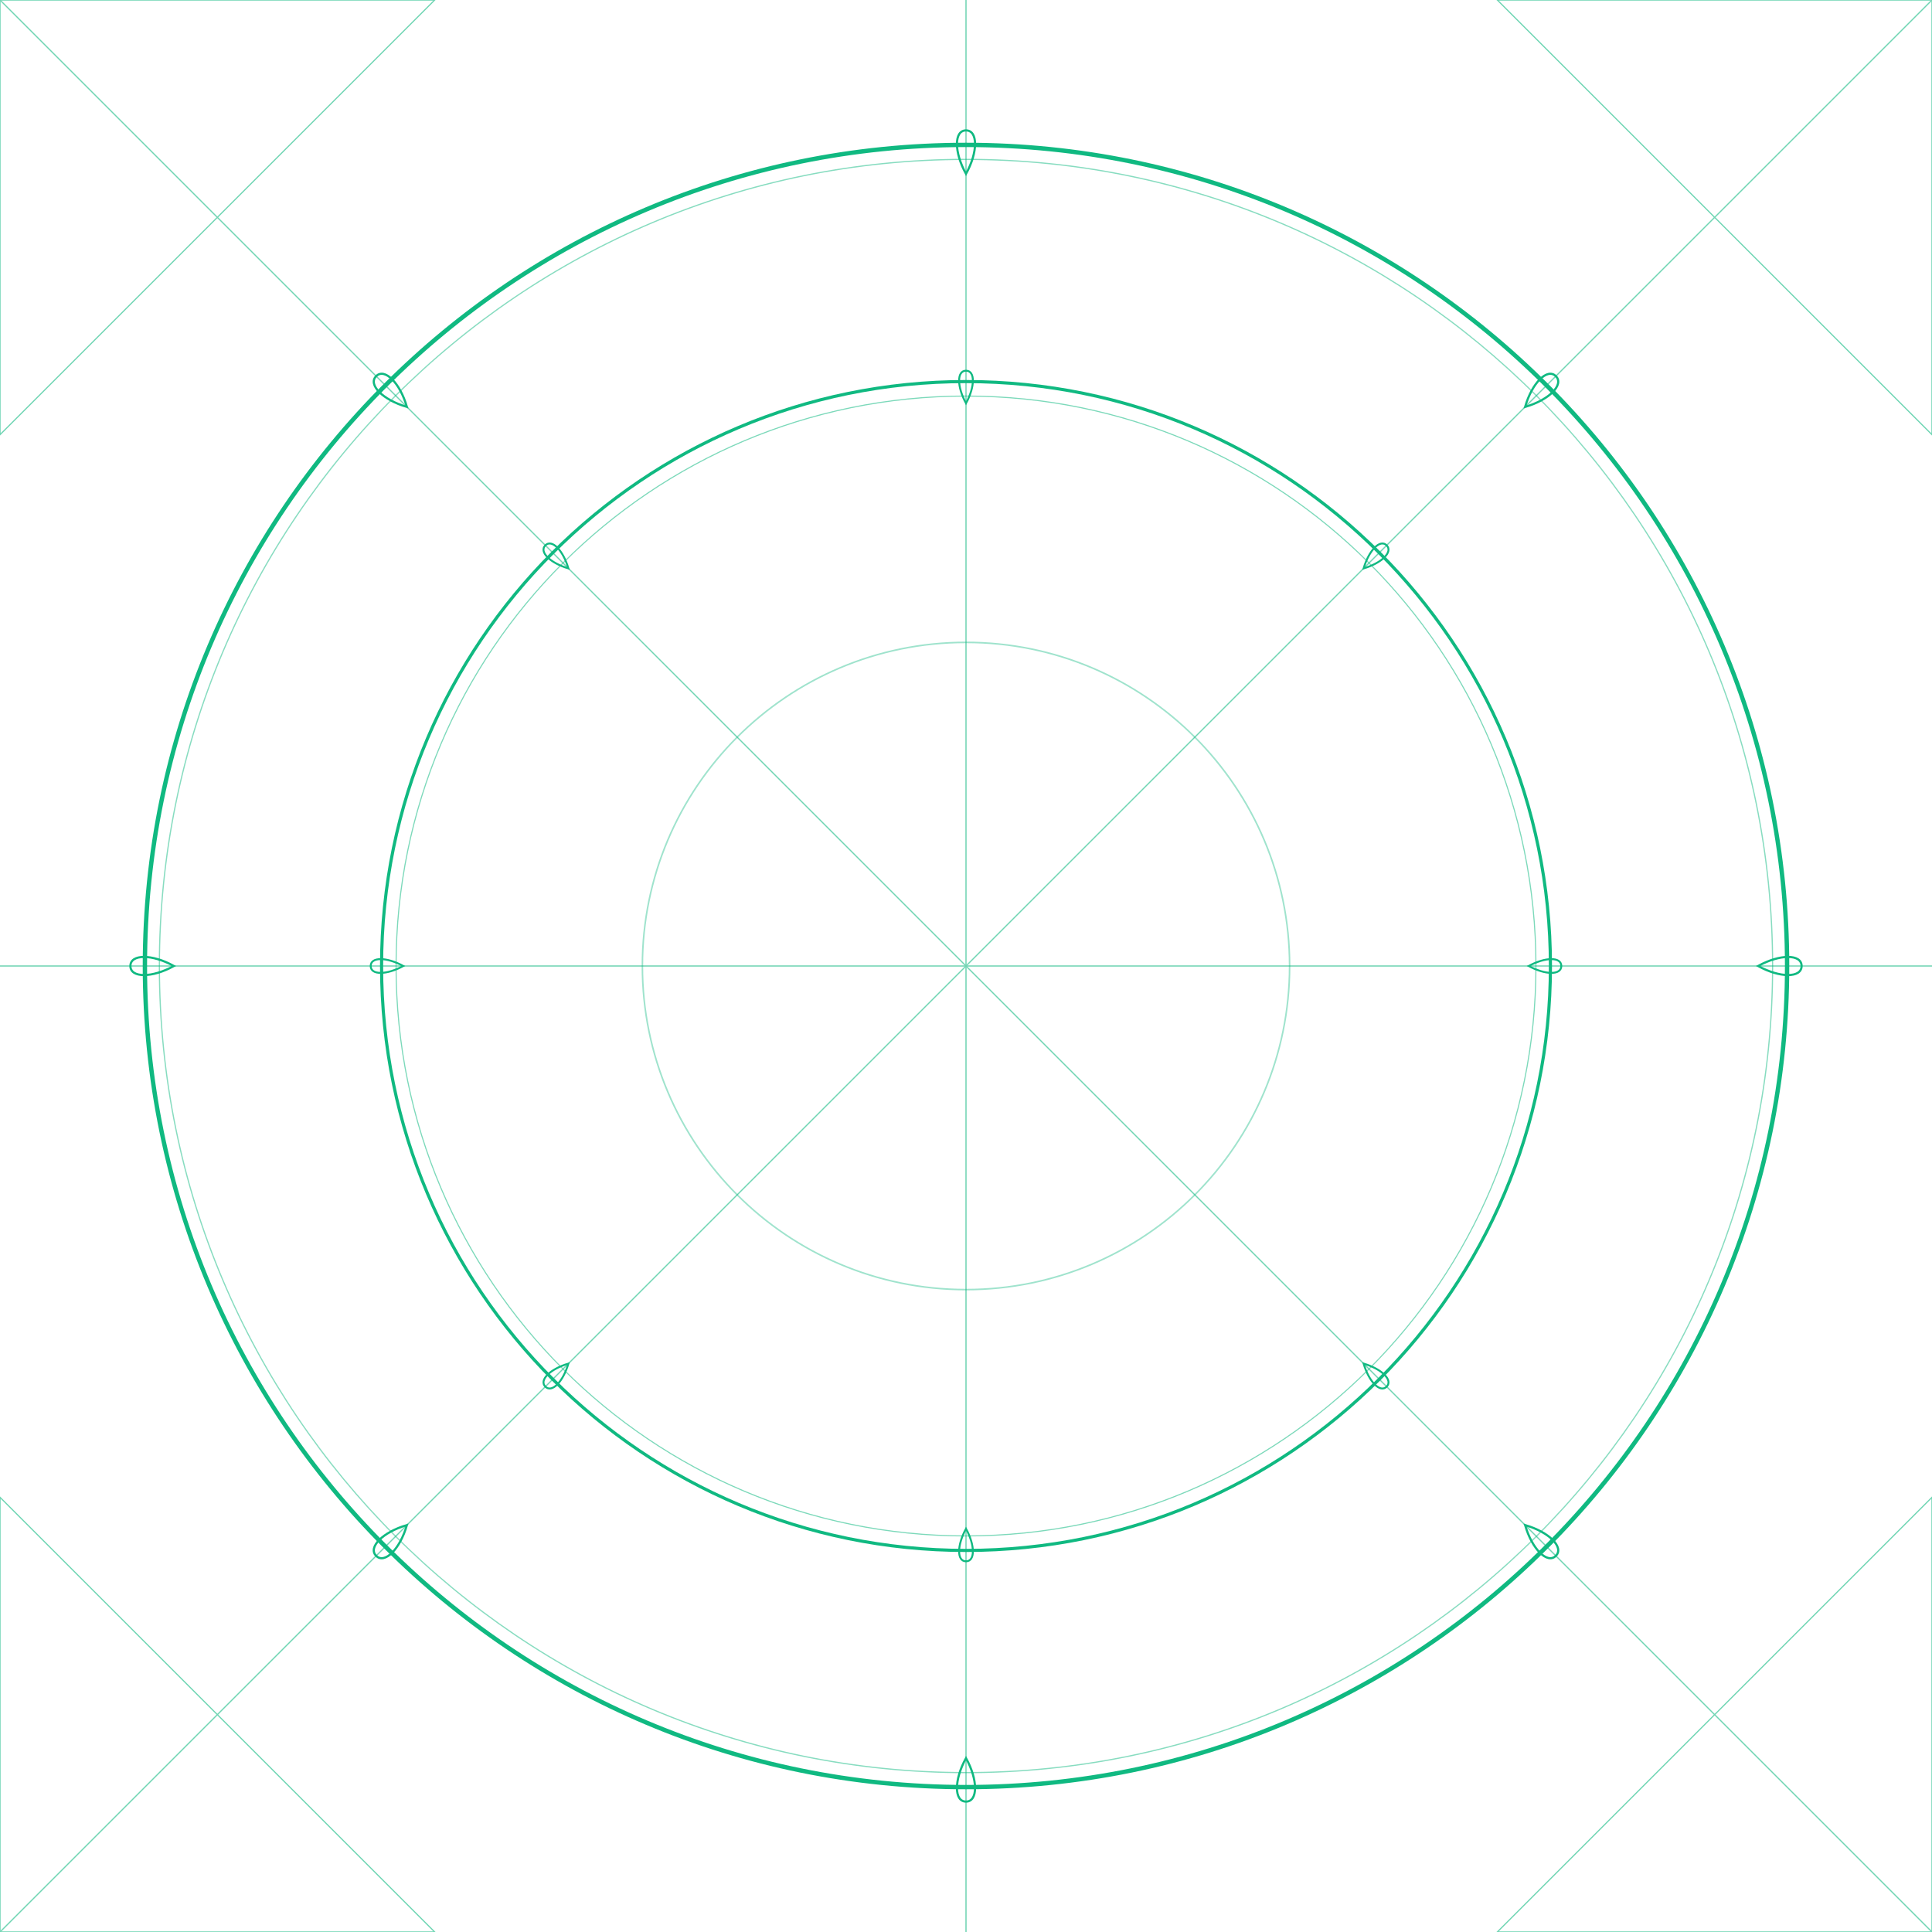
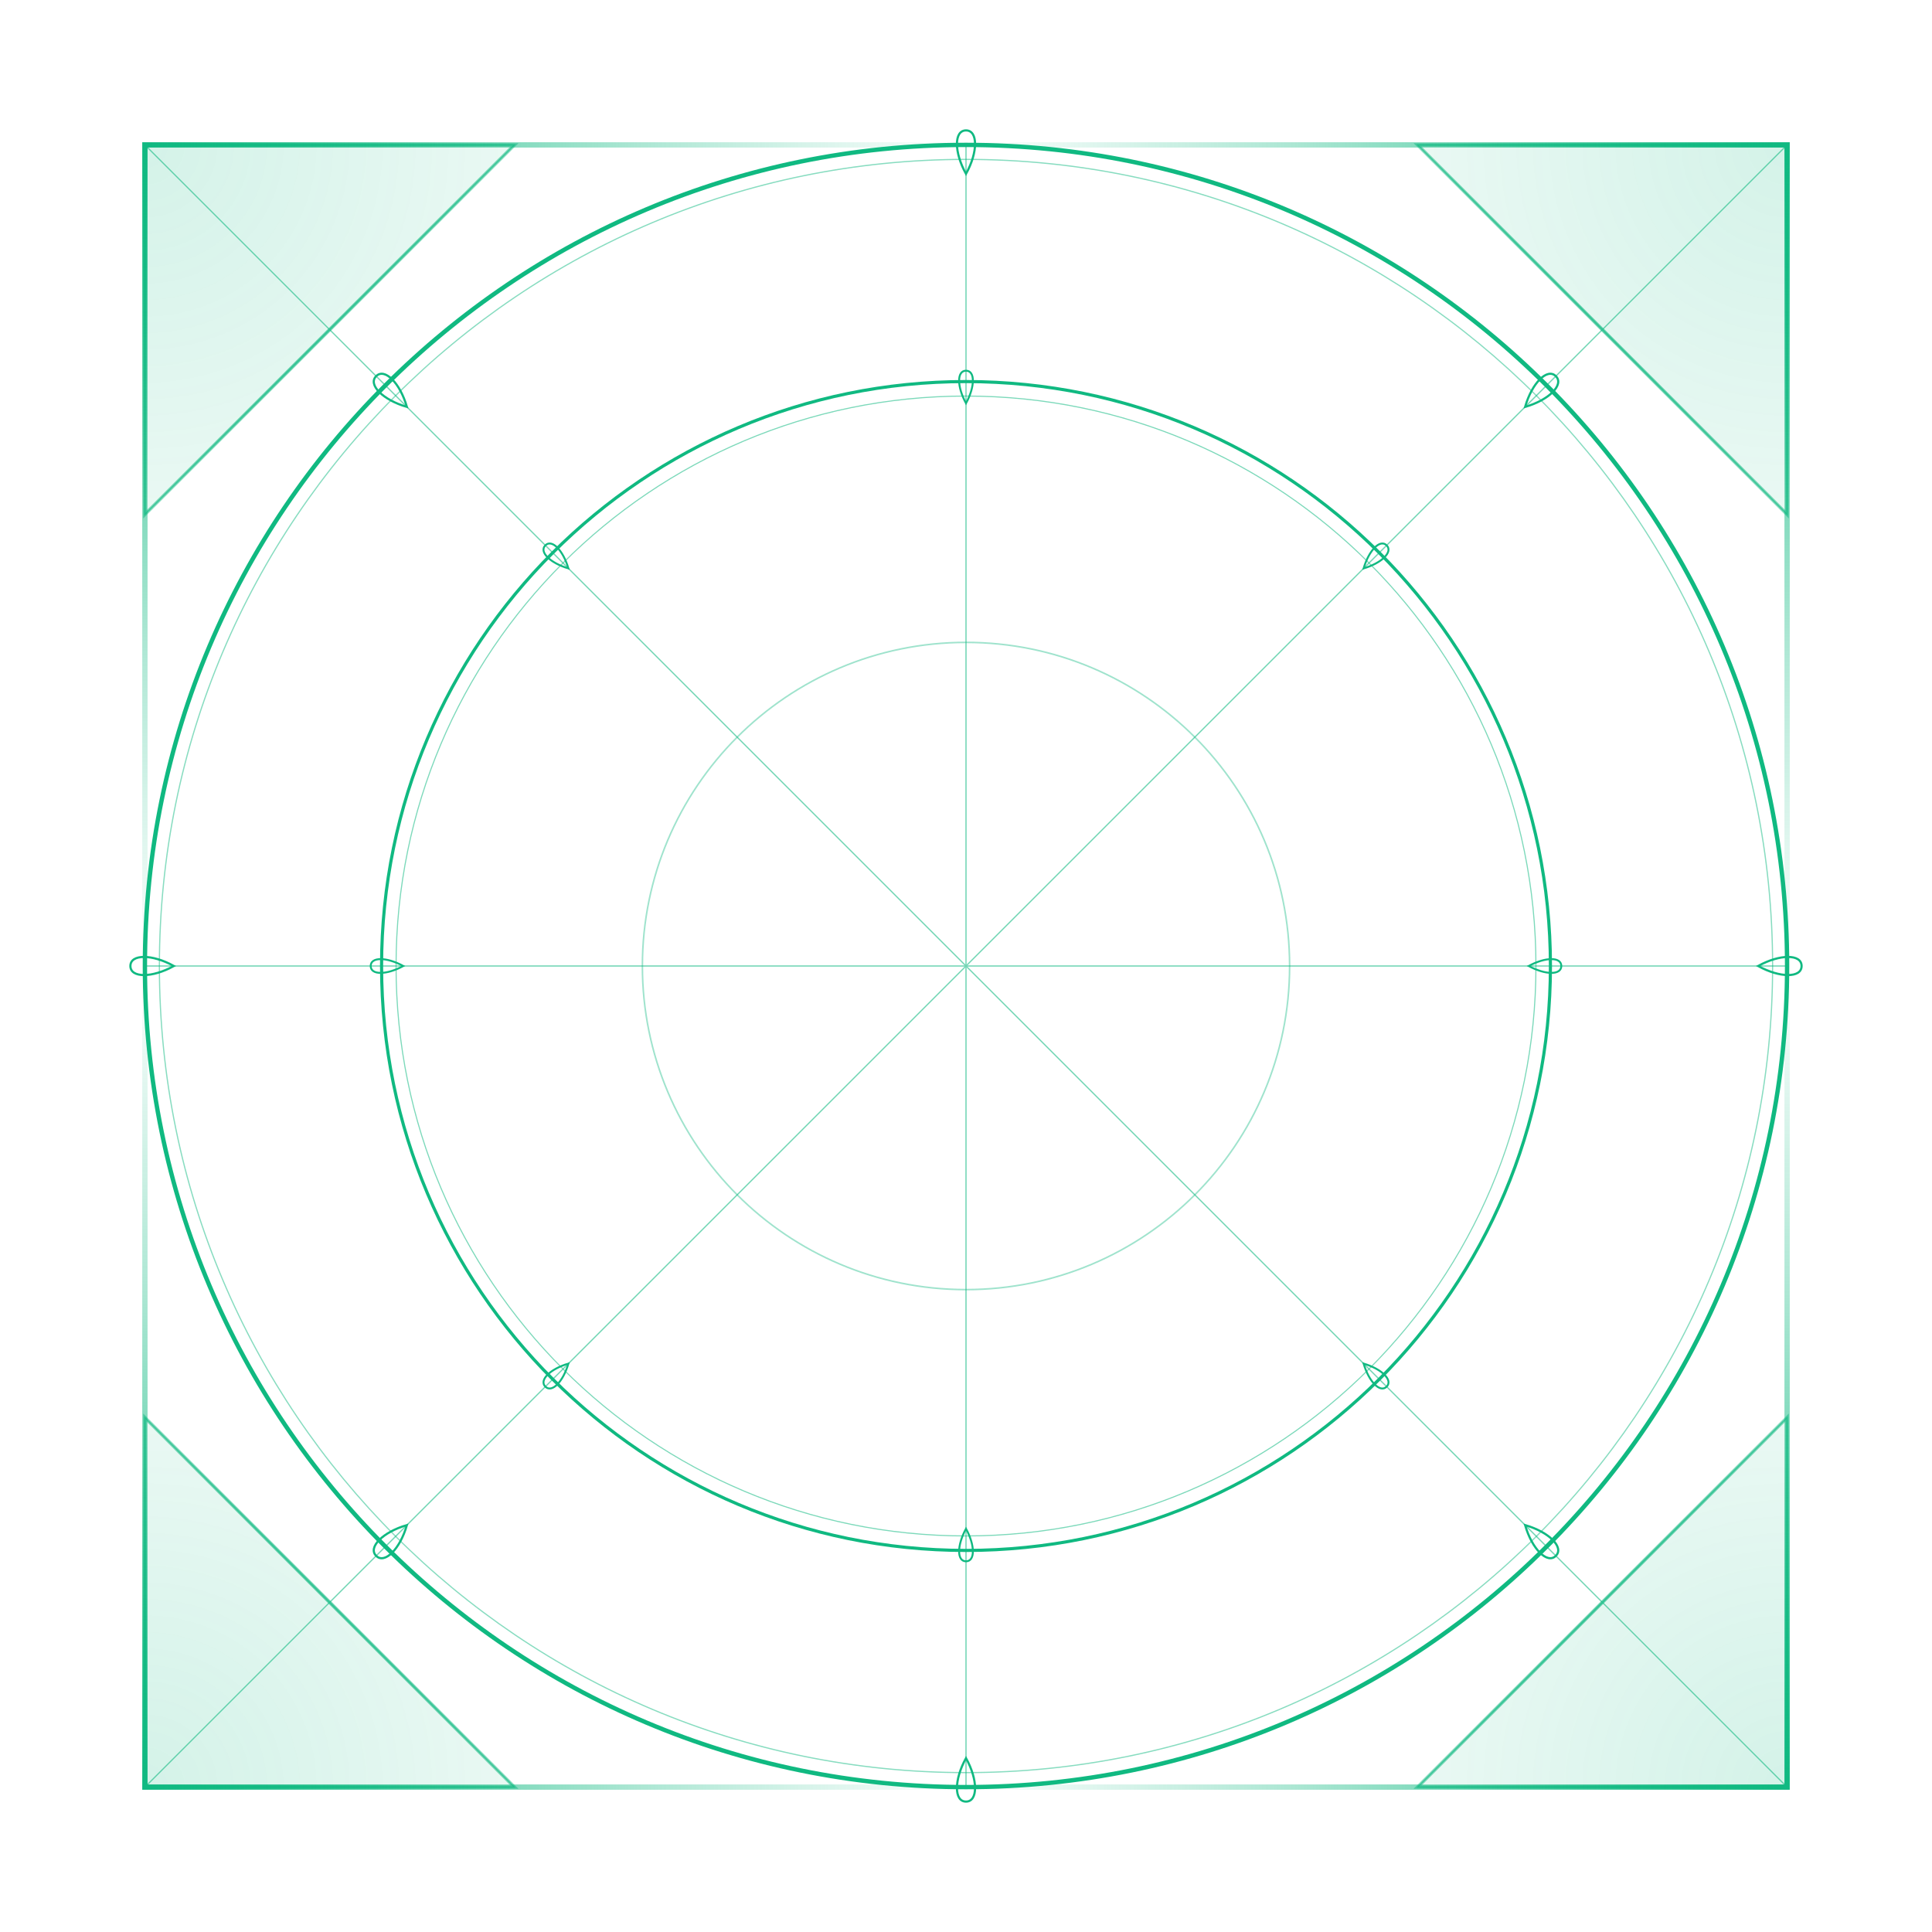
<svg xmlns="http://www.w3.org/2000/svg" viewBox="0 0 800 800" fill="none" aria-hidden="true">
  <defs>
    <path id="pl" d="M 0,-6 C 5,-6 5,3 0,12 C -5,3 -5,-6 0,-6 Z" stroke="#10b981" stroke-width="0.9" fill="none" />
    <path id="ps" d="M 0,-4.5 C 3.8,-4.5 3.8,2 0,9 C -3.8,2 -3.8,-4.5 0,-4.5 Z" stroke="#10b981" stroke-width="0.8" fill="none" />
+     <radialGradient id="cg0" gradientUnits="userSpaceOnUse" cx="60" cy="60" r="340">
+       <stop offset="0" stop-color="#10b981" stop-opacity="1" />
+       <stop offset="0.6" stop-color="#10b981" stop-opacity="0.35" />
+       <stop offset="1" stop-color="#10b981" stop-opacity="0" />
+     </radialGradient>
+     <radialGradient id="cg1" gradientUnits="userSpaceOnUse" cx="740" cy="60" r="340">
+       <stop offset="0" stop-color="#10b981" stop-opacity="1" />
+       <stop offset="0.6" stop-color="#10b981" stop-opacity="0.35" />
+       <stop offset="1" stop-color="#10b981" stop-opacity="0" />
+     </radialGradient>
+     <radialGradient id="cg2" gradientUnits="userSpaceOnUse" cx="740" cy="740" r="340">
+       <stop offset="0" stop-color="#10b981" stop-opacity="1" />
+       <stop offset="0.6" stop-color="#10b981" stop-opacity="0.35" />
+       <stop offset="1" stop-color="#10b981" stop-opacity="0" />
+     </radialGradient>
+     <radialGradient id="cg3" gradientUnits="userSpaceOnUse" cx="60" cy="740" r="340">
+       <stop offset="0" stop-color="#10b981" stop-opacity="1" />
+       <stop offset="0.6" stop-color="#10b981" stop-opacity="0.35" />
+       <stop offset="1" stop-color="#10b981" stop-opacity="0" />
+     </radialGradient>
  </defs>
  <g stroke="#10b981" stroke-width="0.5" opacity="0.6" fill="none">
-     <line x1="0" y1="400" x2="800" y2="400" />
-     <line x1="400" y1="0" x2="400" y2="800" />
-     <line x1="0" y1="0" x2="800" y2="800" />
-     <line x1="800" y1="0" x2="0" y2="800" />
-     <polygon points="0,0   180,0  0,180" />
-     <polygon points="800,0   620,0  800,180" />
-     <polygon points="800,800 620,800 800,620" />
-     <polygon points="0,800   180,800 0,620" />
+     <line x1="60" y1="400" x2="740" y2="400" />
+     <line x1="400" y1="60" x2="400" y2="740" />
+     <line x1="60" y1="60" x2="740" y2="740" />
+     <line x1="740" y1="60" x2="60" y2="740" />
+     <polygon points="60,60   213,60  60,213" />
+     <polygon points="740,60  587,60  740,213" />
+     <polygon points="740,740 587,740 740,587" />
+     <polygon points="60,740  213,740 60,587" />
+   </g>
+   <g>
+     <path d="M 400,60 L 60,60 L 60,400" stroke="url(#cg0)" stroke-width="2.2" fill="none" />
+     <polygon points="60,60 213,60 60,213" fill="url(#cg0)" fill-opacity="0.18" stroke="url(#cg0)" stroke-width="1.4" />
+     <path d="M 400,60 L 740,60 L 740,400" stroke="url(#cg1)" stroke-width="2.2" fill="none" />
+     <polygon points="740,60 587,60 740,213" fill="url(#cg1)" fill-opacity="0.18" stroke="url(#cg1)" stroke-width="1.4" />
+     <path d="M 400,740 L 740,740 L 740,400" stroke="url(#cg2)" stroke-width="2.2" fill="none" />
+     <polygon points="740,740 587,740 740,587" fill="url(#cg2)" fill-opacity="0.18" stroke="url(#cg2)" stroke-width="1.4" />
+     <path d="M 400,740 L 60,740 L 60,400" stroke="url(#cg3)" stroke-width="2.2" fill="none" />
+     <polygon points="60,740 213,740 60,587" fill="url(#cg3)" fill-opacity="0.18" stroke="url(#cg3)" stroke-width="1.4" />
  </g>
  <circle cx="400" cy="400" r="340" stroke="#10b981" stroke-width="1.8" fill="none" />
  <circle cx="400" cy="400" r="334" stroke="#10b981" stroke-width="0.5" fill="none" opacity="0.5" />
  <circle cx="400" cy="400" r="242" stroke="#10b981" stroke-width="1.3" fill="none" />
  <circle cx="400" cy="400" r="236" stroke="#10b981" stroke-width="0.45" fill="none" opacity="0.55" />
  <circle cx="400" cy="400" r="134" stroke="#10b981" stroke-width="0.65" fill="none" opacity="0.4" />
  <use href="#pl" transform="translate(400  60) rotate(  0)" />
  <use href="#pl" transform="translate(640 160) rotate( 45)" />
  <use href="#pl" transform="translate(740 400) rotate( 90)" />
  <use href="#pl" transform="translate(640 640) rotate(135)" />
  <use href="#pl" transform="translate(400 740) rotate(180)" />
  <use href="#pl" transform="translate(160 640) rotate(225)" />
  <use href="#pl" transform="translate( 60 400) rotate(270)" />
  <use href="#pl" transform="translate(160 160) rotate(315)" />
  <use href="#ps" transform="translate(400 158) rotate(  0)" />
  <use href="#ps" transform="translate(571 229) rotate( 45)" />
  <use href="#ps" transform="translate(642 400) rotate( 90)" />
  <use href="#ps" transform="translate(571 571) rotate(135)" />
  <use href="#ps" transform="translate(400 642) rotate(180)" />
  <use href="#ps" transform="translate(229 571) rotate(225)" />
  <use href="#ps" transform="translate(158 400) rotate(270)" />
  <use href="#ps" transform="translate(229 229) rotate(315)" />
</svg>
